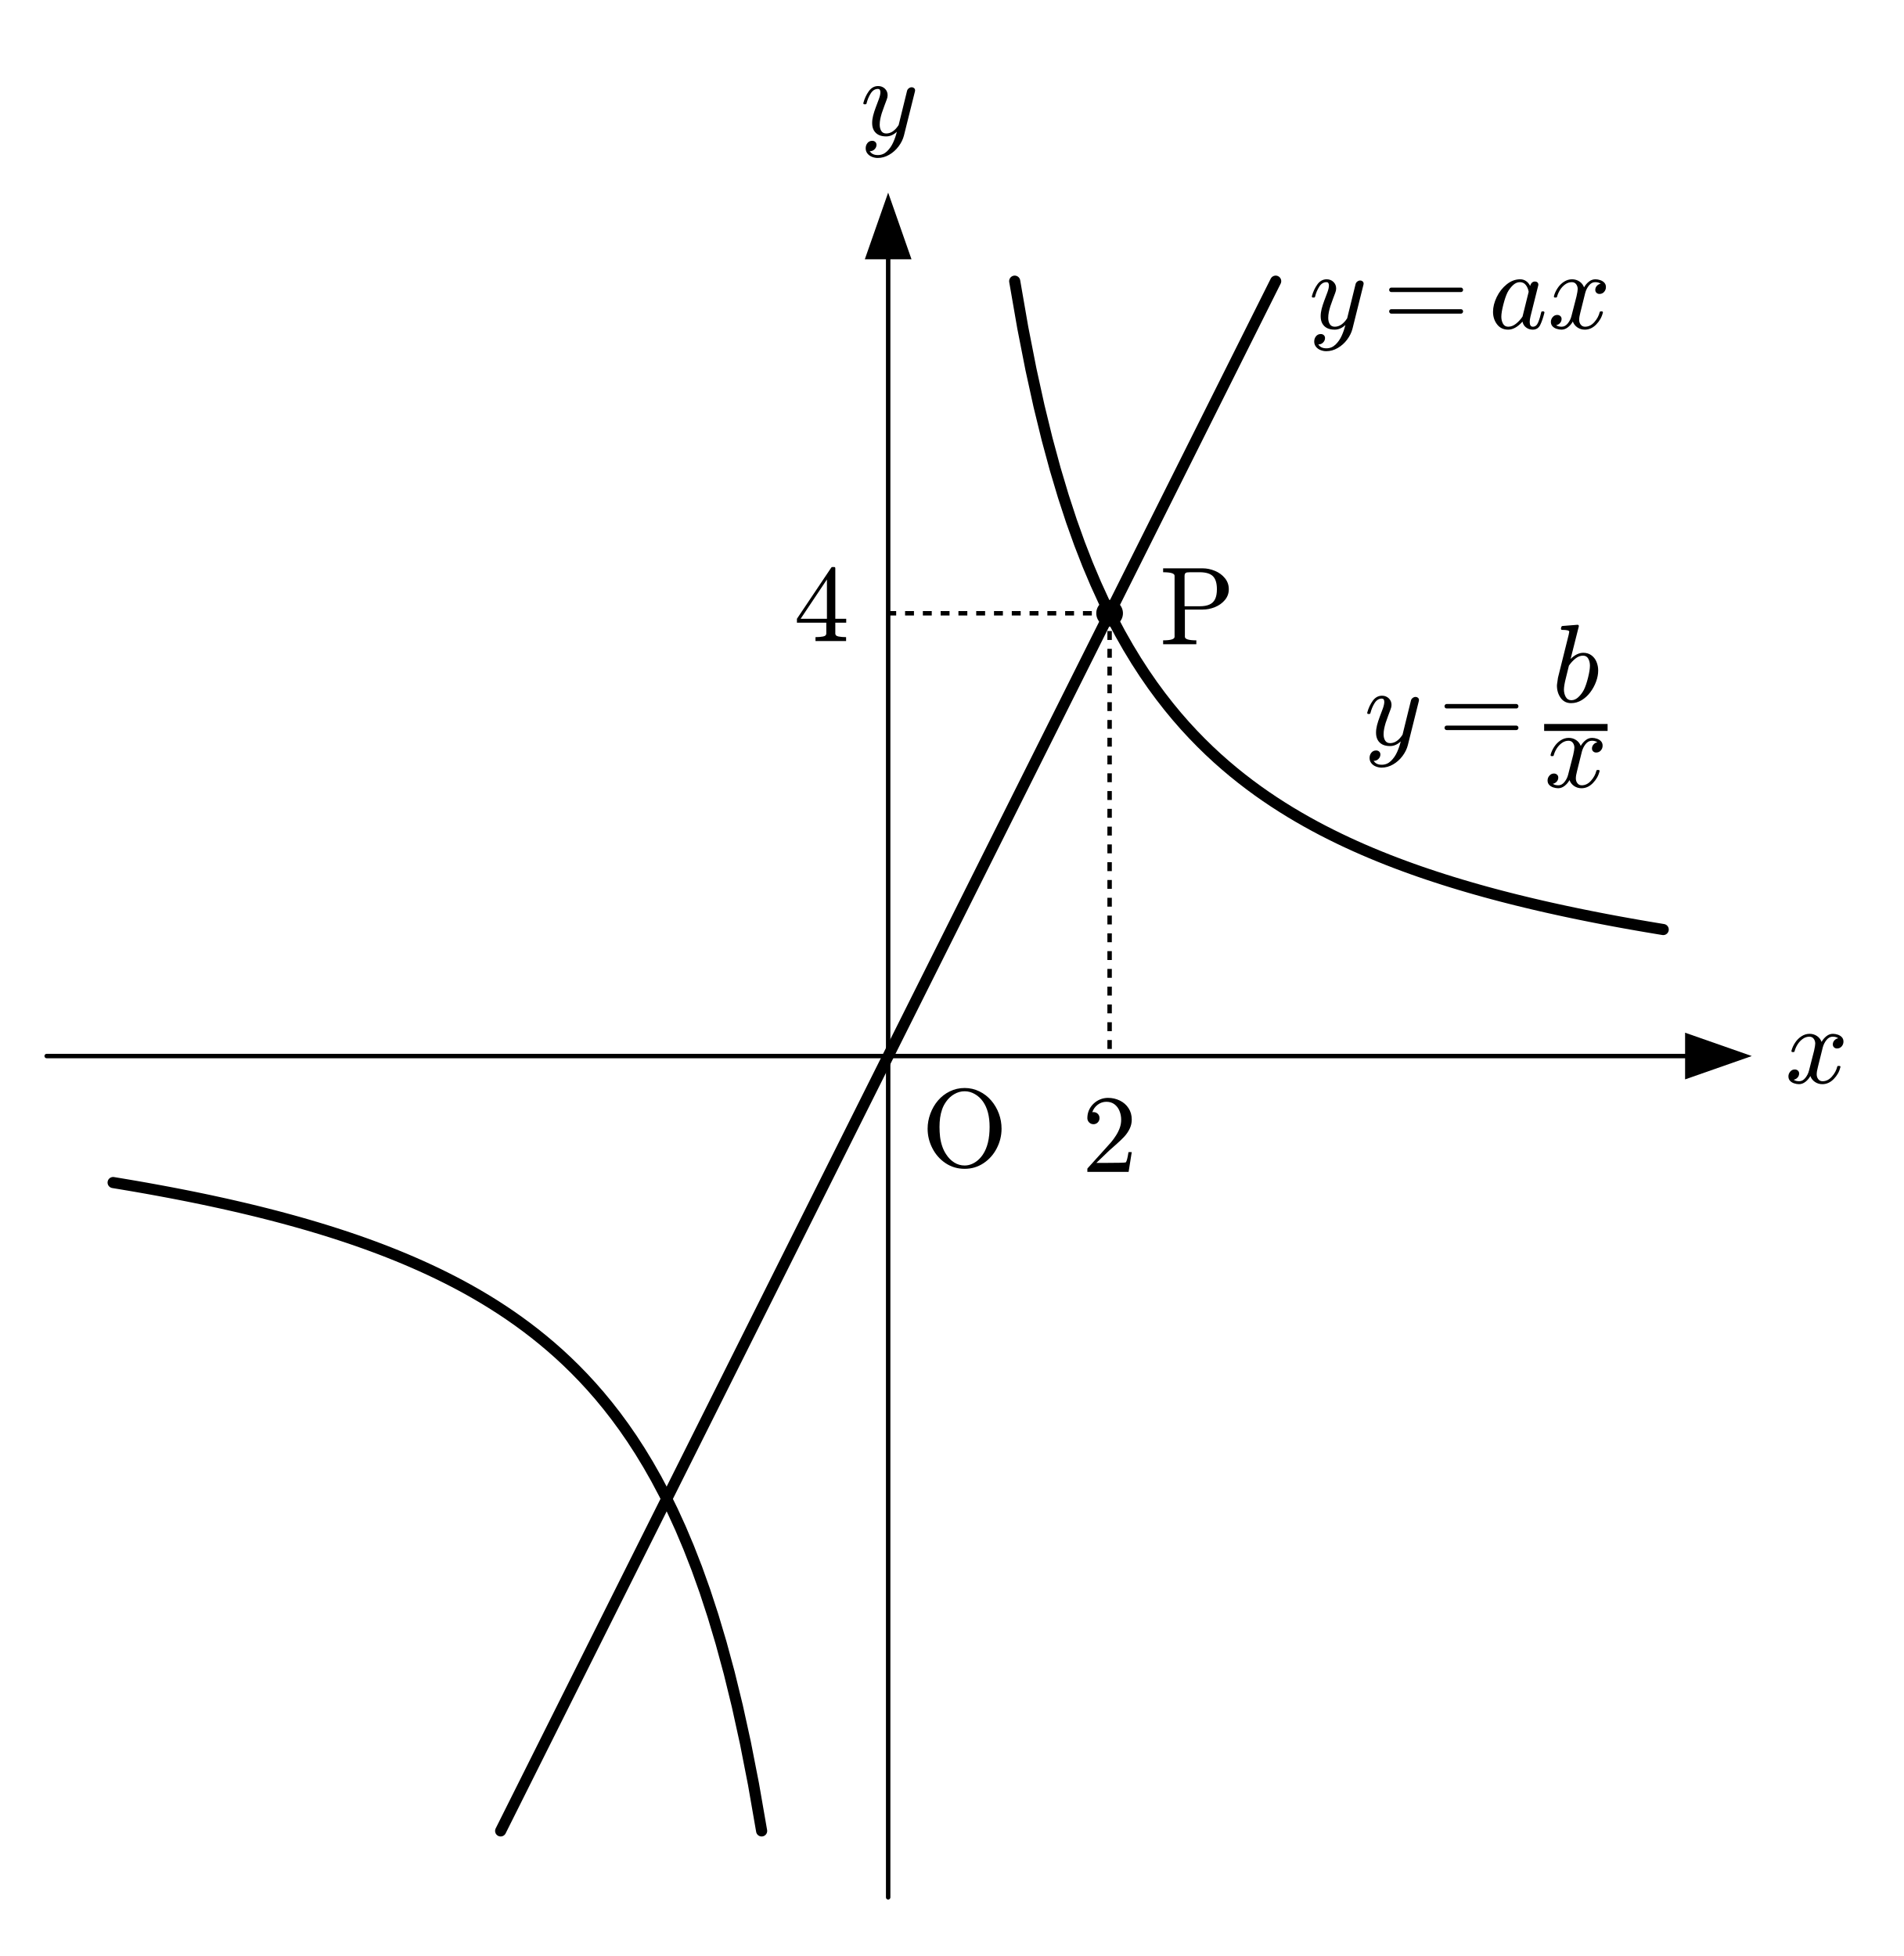
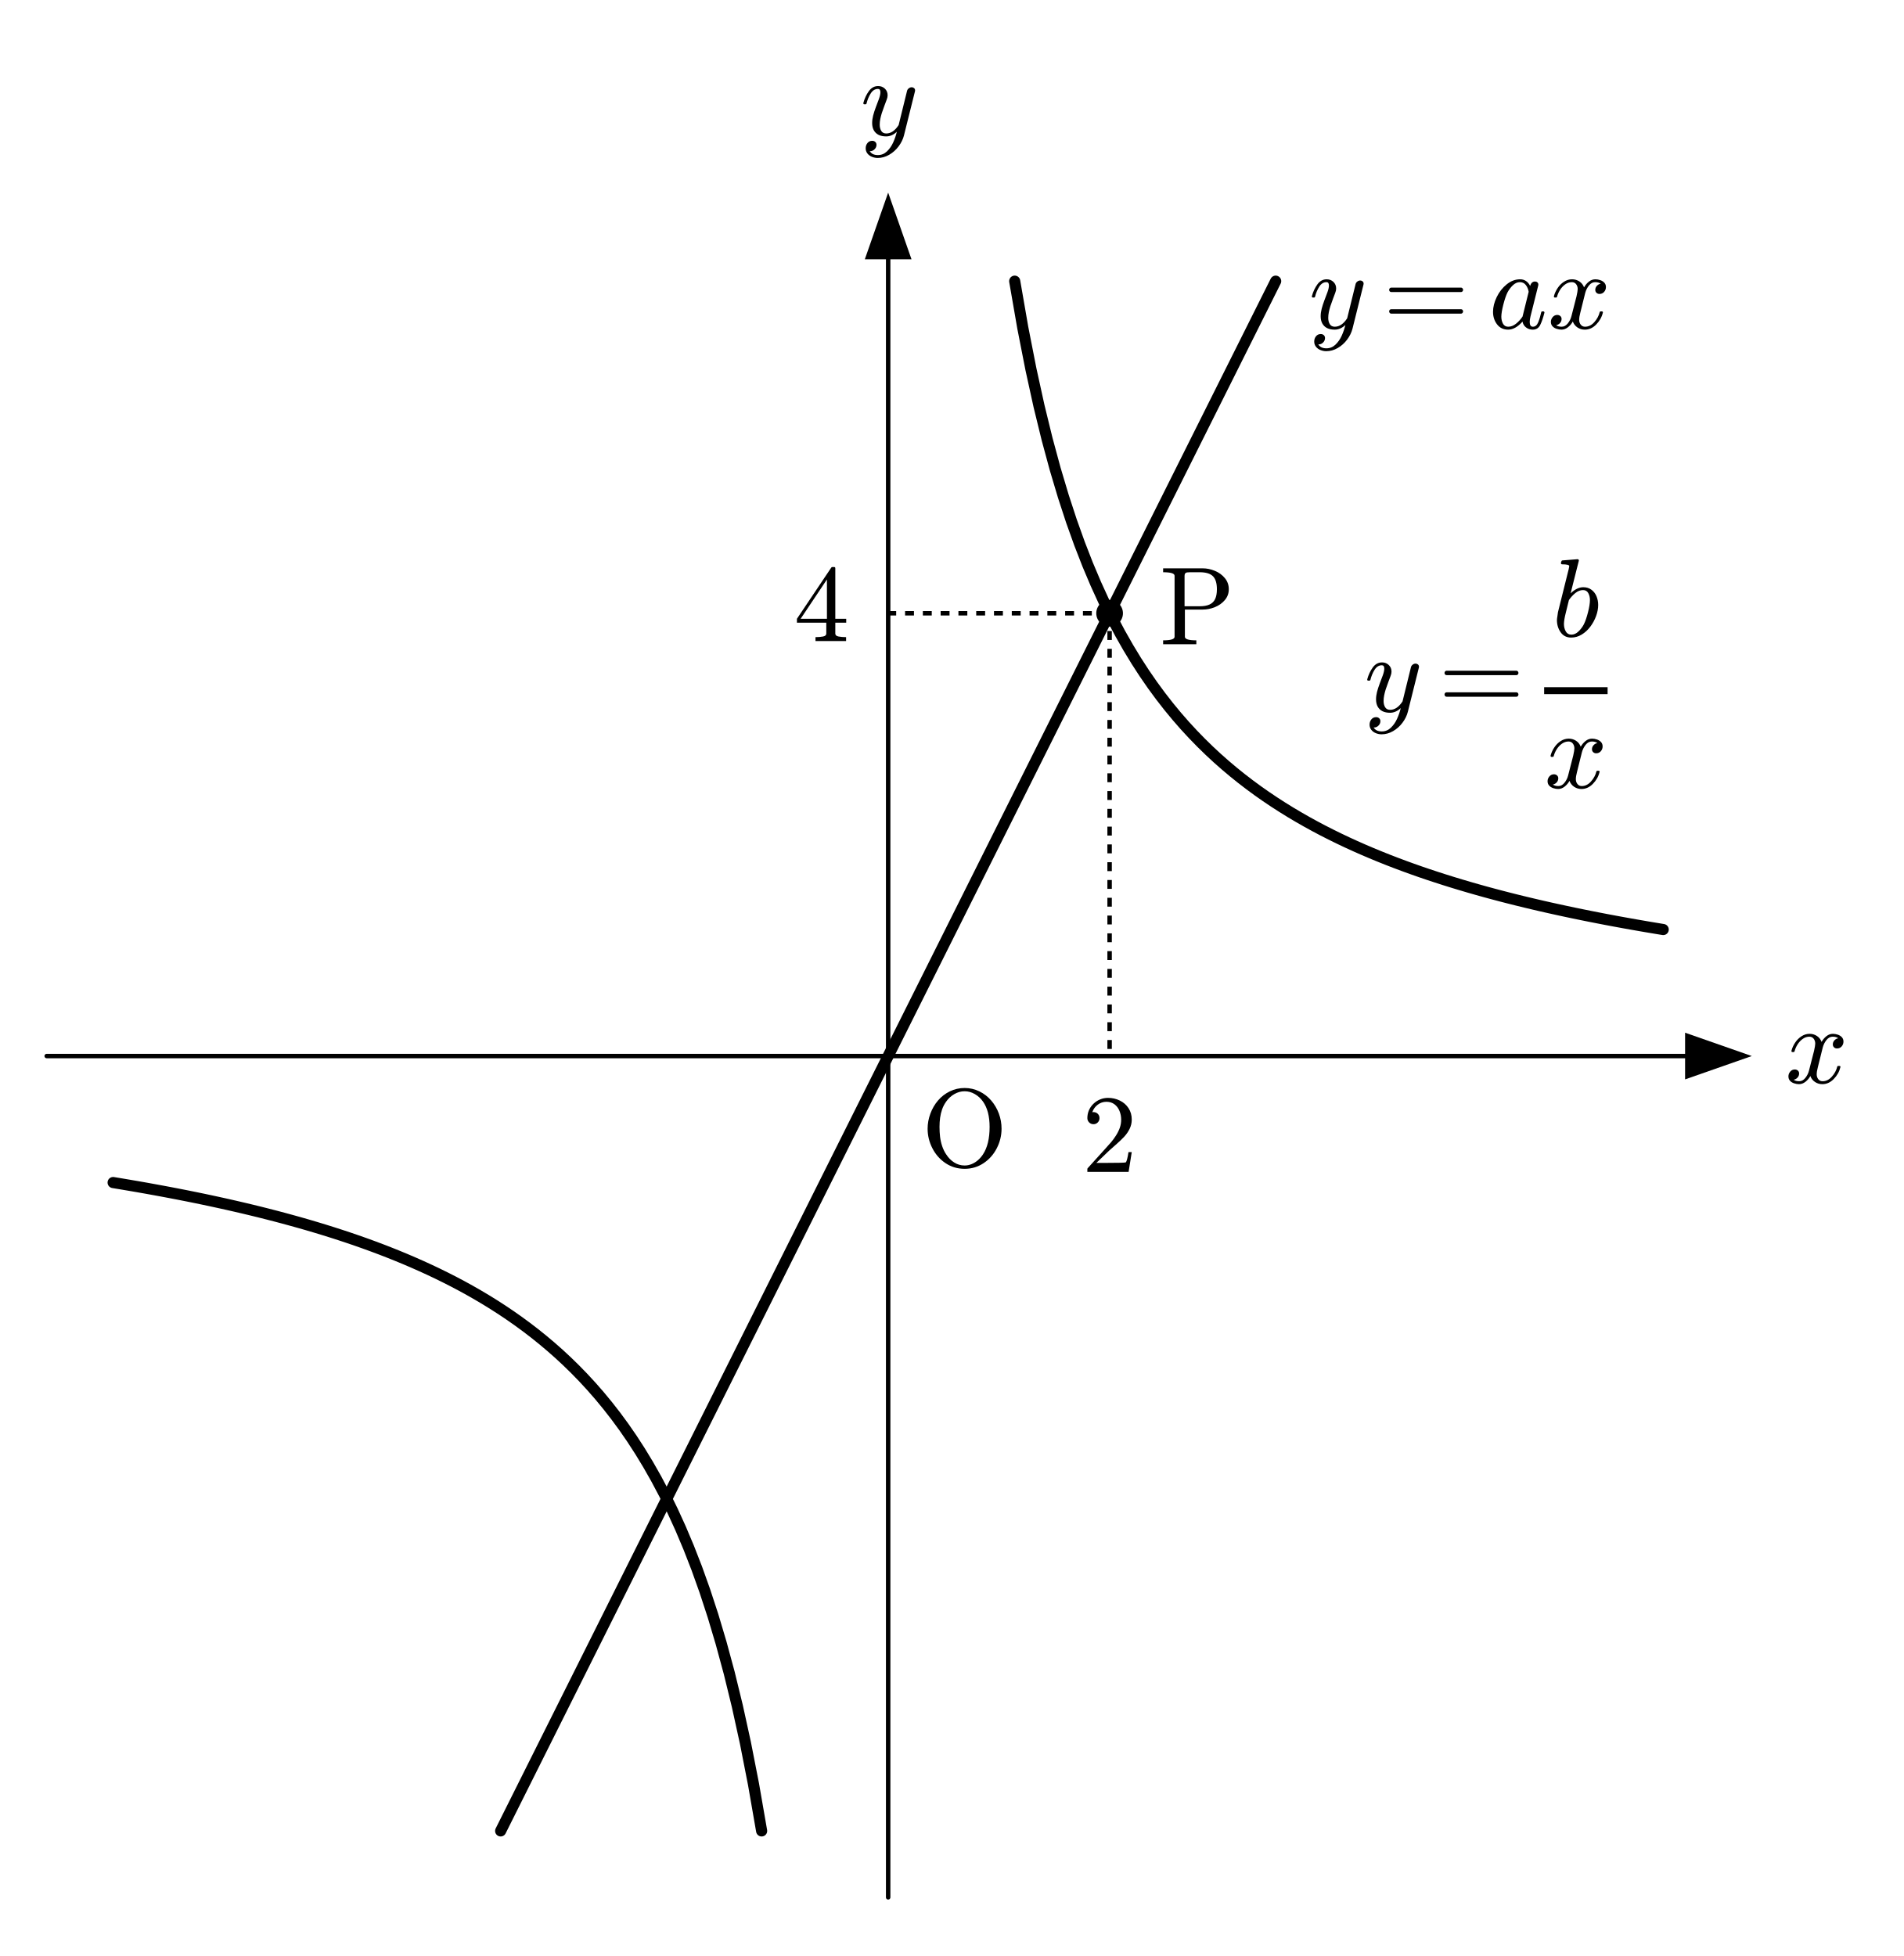
<svg xmlns="http://www.w3.org/2000/svg" xmlns:xlink="http://www.w3.org/1999/xlink" width="171.238pt" height="176pt" viewBox="0 0 171.238 176" version="1.1">
  <defs>
    <style type="text/css">*{stroke-linejoin: round; stroke-linecap: butt}</style>
  </defs>
  <g id="figure_1">
    <g id="patch_1">
      <path d="M 0 176  L 171.238 176  L 171.238 0  L 0 0  L 0 176  z " style="fill: none; opacity: 0" />
    </g>
    <g id="axes_1">
      <g id="patch_2">
        <path d="M 157.59 95.022  L 151.59 92.922  L 151.59 97.122  z " clip-path="url(#p5cb19e4c2c)" />
      </g>
      <g id="patch_3">
        <path d="M 79.899 17.331  L 77.799 23.331  L 81.999 23.331  z " clip-path="url(#p5cb19e4c2c)" />
      </g>
      <g id="line2d_1">
        <path d="M 4.2 95.022  L 151.59 95.022  " clip-path="url(#p5cb19e4c2c)" style="fill: none; stroke: #000000; stroke-width: 0.4; stroke-linecap: round" />
      </g>
      <g id="line2d_2">
        <path d="M 79.899 170.721  L 79.899 23.331  " clip-path="url(#p5cb19e4c2c)" style="fill: none; stroke: #000000; stroke-width: 0.4; stroke-linecap: round" />
      </g>
      <g id="line2d_3">
        <path d="M 45.038 164.745  L 114.76 25.299  " clip-path="url(#p5cb19e4c2c)" style="fill: none; stroke: #000000; stroke-linecap: round" />
      </g>
      <g id="line2d_4">
        <path d="M 91.282 25.299  L 92.011 29.497  L 92.741 33.218  L 93.47 36.539  L 94.199 39.521  L 94.928 42.214  L 95.658 44.658  L 96.387 46.886  L 97.116 48.924  L 97.845 50.798  L 98.575 52.524  L 99.304 54.121  L 100.033 55.603  L 100.762 56.981  L 101.492 58.265  L 102.221 59.466  L 102.95 60.591  L 103.679 61.647  L 104.409 62.64  L 105.138 63.576  L 105.867 64.459  L 106.596 65.294  L 107.326 66.084  L 108.055 66.833  L 108.784 67.545  L 109.513 68.222  L 110.243 68.866  L 110.972 69.48  L 111.701 70.065  L 112.43 70.625  L 113.159 71.16  L 113.889 71.672  L 114.618 72.162  L 115.347 72.632  L 116.076 73.084  L 116.806 73.517  L 117.535 73.934  L 118.264 74.335  L 118.993 74.721  L 119.723 75.092  L 120.452 75.451  L 121.181 75.797  L 121.91 76.13  L 122.64 76.453  L 123.369 76.764  L 124.098 77.065  L 124.827 77.357  L 125.557 77.639  L 126.286 77.912  L 127.015 78.177  L 127.744 78.434  L 128.474 78.683  L 129.203 78.924  L 129.932 79.159  L 130.661 79.387  L 131.391 79.608  L 132.12 79.824  L 132.849 80.033  L 133.578 80.237  L 134.308 80.435  L 135.037 80.628  L 135.766 80.816  L 136.495 80.999  L 137.224 81.177  L 137.954 81.351  L 138.683 81.521  L 139.412 81.686  L 140.141 81.847  L 140.871 82.005  L 141.6 82.159  L 142.329 82.309  L 143.058 82.456  L 143.788 82.599  L 144.517 82.74  L 145.246 82.877  L 145.975 83.011  L 146.705 83.142  L 147.434 83.27  L 148.163 83.396  L 148.892 83.518  L 149.622 83.639  " clip-path="url(#p5cb19e4c2c)" style="fill: none; stroke: #000000; stroke-linecap: round" />
      </g>
      <g id="line2d_5">
        <path d="M 68.516 164.745  L 67.786 160.547  L 67.057 156.826  L 66.328 153.505  L 65.599 150.523  L 64.869 147.83  L 64.14 145.386  L 63.411 143.159  L 62.682 141.12  L 61.952 139.247  L 61.223 137.52  L 60.494 135.923  L 59.765 134.441  L 59.035 133.063  L 58.306 131.779  L 57.577 130.578  L 56.848 129.453  L 56.119 128.397  L 55.389 127.404  L 54.66 126.469  L 53.931 125.585  L 53.202 124.751  L 52.472 123.96  L 51.743 123.211  L 51.014 122.499  L 50.285 121.822  L 49.555 121.178  L 48.826 120.564  L 48.097 119.979  L 47.368 119.419  L 46.638 118.884  L 45.909 118.372  L 45.18 117.882  L 44.451 117.412  L 43.721 116.96  L 42.992 116.527  L 42.263 116.11  L 41.534 115.709  L 40.804 115.323  L 40.075 114.952  L 39.346 114.593  L 38.617 114.248  L 37.887 113.914  L 37.158 113.592  L 36.429 113.28  L 35.7 112.979  L 34.97 112.687  L 34.241 112.405  L 33.512 112.132  L 32.783 111.867  L 32.054 111.61  L 31.324 111.361  L 30.595 111.12  L 29.866 110.885  L 29.137 110.657  L 28.407 110.436  L 27.678 110.22  L 26.949 110.011  L 26.22 109.808  L 25.49 109.609  L 24.761 109.416  L 24.032 109.229  L 23.303 109.045  L 22.573 108.867  L 21.844 108.693  L 21.115 108.524  L 20.386 108.358  L 19.656 108.197  L 18.927 108.039  L 18.198 107.885  L 17.469 107.735  L 16.739 107.588  L 16.01 107.445  L 15.281 107.305  L 14.552 107.168  L 13.822 107.034  L 13.093 106.902  L 12.364 106.774  L 11.635 106.649  L 10.905 106.526  L 10.176 106.405  " clip-path="url(#p5cb19e4c2c)" style="fill: none; stroke: #000000; stroke-linecap: round" />
      </g>
      <g id="line2d_6">
        <path d="M 99.82 55.181  L 99.82 95.022  " clip-path="url(#p5cb19e4c2c)" style="fill: none; stroke-dasharray: 0.8,0.8; stroke-dashoffset: 0; stroke: #000000; stroke-width: 0.4" />
      </g>
      <g id="line2d_7">
        <path d="M 99.82 55.181  L 79.899 55.181  " clip-path="url(#p5cb19e4c2c)" style="fill: none; stroke-dasharray: 0.8,0.8; stroke-dashoffset: 0; stroke: #000000; stroke-width: 0.4" />
      </g>
      <g id="text_1">
        <g transform="translate(160.578 97.52207) scale(0.1 -0.1)">
          <defs>
            <path id="Cmmi10-78" d="M 500 184  Q 613 97 819 97  Q 1019 97 1172 289  Q 1325 481 1381 709  L 1672 1844  Q 1741 2153 1741 2266  Q 1741 2425 1652 2544  Q 1563 2663 1403 2663  Q 1200 2663 1022 2536  Q 844 2409 722 2214  Q 600 2019 550 1819  Q 538 1778 500 1778  L 422 1778  Q 372 1778 372 1838  L 372 1856  Q 434 2094 584 2320  Q 734 2547 951 2687  Q 1169 2828 1416 2828  Q 1650 2828 1839 2703  Q 2028 2578 2106 2363  Q 2216 2559 2386 2693  Q 2556 2828 2759 2828  Q 2897 2828 3040 2779  Q 3184 2731 3275 2631  Q 3366 2531 3366 2381  Q 3366 2219 3261 2101  Q 3156 1984 2994 1984  Q 2891 1984 2822 2050  Q 2753 2116 2753 2216  Q 2753 2350 2845 2451  Q 2938 2553 3066 2572  Q 2950 2663 2747 2663  Q 2541 2663 2389 2472  Q 2238 2281 2175 2047  L 1894 916  Q 1825 659 1825 494  Q 1825 331 1917 214  Q 2009 97 2163 97  Q 2463 97 2698 361  Q 2934 625 3009 941  Q 3022 978 3059 978  L 3138 978  Q 3163 978 3178 961  Q 3194 944 3194 922  Q 3194 916 3188 903  Q 3097 522 2806 225  Q 2516 -72 2150 -72  Q 1916 -72 1727 54  Q 1538 181 1459 397  Q 1359 209 1182 68  Q 1006 -72 806 -72  Q 669 -72 523 -23  Q 378 25 287 125  Q 197 225 197 378  Q 197 528 301 651  Q 406 775 563 775  Q 669 775 741 711  Q 813 647 813 544  Q 813 409 723 309  Q 634 209 500 184  z " transform="scale(0.015625)" />
          </defs>
          <use xlink:href="#Cmmi10-78" transform="translate(0 0.8125)" />
        </g>
      </g>
      <g id="text_2">
        <g transform="translate(77.39893 12.24295) scale(0.1 -0.1)">
          <defs>
            <path id="Cmmi10-79" d="M 538 -916  Q 672 -1147 1006 -1147  Q 1309 -1147 1531 -934  Q 1753 -722 1889 -420  Q 2025 -119 2100 197  Q 1816 -72 1484 -72  Q 1231 -72 1053 15  Q 875 103 776 276  Q 678 450 678 697  Q 678 906 734 1126  Q 791 1347 892 1617  Q 994 1888 1069 2088  Q 1153 2322 1153 2472  Q 1153 2663 1013 2663  Q 759 2663 595 2402  Q 431 2141 353 1819  Q 341 1778 300 1778  L 225 1778  Q 172 1778 172 1838  L 172 1856  Q 275 2238 487 2533  Q 700 2828 1025 2828  Q 1253 2828 1411 2678  Q 1569 2528 1569 2297  Q 1569 2178 1516 2047  Q 1488 1969 1388 1706  Q 1288 1444 1234 1272  Q 1181 1100 1147 934  Q 1113 769 1113 603  Q 1113 391 1203 244  Q 1294 97 1491 97  Q 1888 97 2203 581  L 2688 2553  Q 2709 2638 2787 2698  Q 2866 2759 2956 2759  Q 3034 2759 3092 2709  Q 3150 2659 3150 2578  Q 3150 2541 3144 2528  L 2509 -19  Q 2425 -347 2200 -647  Q 1975 -947 1658 -1130  Q 1341 -1313 997 -1313  Q 831 -1313 668 -1248  Q 506 -1184 406 -1056  Q 306 -928 306 -756  Q 306 -581 409 -453  Q 513 -325 684 -325  Q 788 -325 858 -389  Q 928 -453 928 -556  Q 928 -703 818 -812  Q 709 -922 563 -922  Q 556 -919 550 -917  Q 544 -916 538 -916  z " transform="scale(0.015625)" />
          </defs>
          <use xlink:href="#Cmmi10-79" transform="translate(0 0.8125)" />
        </g>
      </g>
      <g id="text_3">
        <g transform="translate(82.88704 104.9492) scale(0.1 -0.1)">
          <defs>
            <path id="Cmr10-4f" d="M 2491 -141  Q 1881 -141 1395 182  Q 909 506 634 1042  Q 359 1578 359 2169  Q 359 2606 517 3034  Q 675 3463 958 3794  Q 1241 4125 1637 4319  Q 2034 4513 2491 4513  Q 2944 4513 3342 4317  Q 3741 4122 4025 3787  Q 4309 3453 4462 3037  Q 4616 2622 4616 2169  Q 4616 1578 4341 1042  Q 4066 506 3578 182  Q 3091 -141 2491 -141  z M 1428 691  Q 1616 397 1891 223  Q 2166 50 2491 50  Q 2700 50 2901 134  Q 3103 219 3267 366  Q 3431 513 3547 691  Q 3928 1266 3928 2272  Q 3928 3194 3547 3731  Q 3359 4000 3079 4162  Q 2800 4325 2491 4325  Q 2178 4325 1897 4162  Q 1616 4000 1428 3731  Q 1278 3522 1195 3286  Q 1113 3050 1078 2797  Q 1044 2544 1044 2272  Q 1044 1981 1076 1704  Q 1109 1428 1198 1162  Q 1288 897 1428 691  z " transform="scale(0.015625)" />
          </defs>
          <use xlink:href="#Cmr10-4f" />
        </g>
      </g>
      <g id="text_4">
        <g transform="translate(104.3019 57.96944) scale(0.1 -0.1)">
          <defs>
            <path id="Cmr10-50" d="M 213 0  L 213 225  Q 872 225 872 428  L 872 3944  Q 872 4147 213 4147  L 213 4372  L 2491 4372  Q 2841 4372 3191 4228  Q 3541 4084 3767 3809  Q 3994 3534 3994 3169  Q 3994 2813 3766 2544  Q 3538 2275 3191 2136  Q 2844 1997 2491 1997  L 1466 1997  L 1466 428  Q 1466 225 2125 225  L 2125 0  L 213 0  z M 1447 2188  L 2316 2188  Q 2669 2188 2887 2289  Q 3106 2391 3207 2605  Q 3309 2819 3309 3169  Q 3309 3691 3079 3919  Q 2850 4147 2316 4147  L 1772 4147  Q 1656 4147 1592 4137  Q 1528 4128 1487 4083  Q 1447 4038 1447 3944  L 1447 2188  z " transform="scale(0.015625)" />
          </defs>
          <use xlink:href="#Cmr10-50" />
        </g>
      </g>
      <g id="text_5">
        <g transform="translate(97.31969 105.4473) scale(0.1 -0.1)">
          <defs>
            <path id="Cmr10-32" d="M 319 0  L 319 172  Q 319 188 331 206  L 1325 1306  Q 1550 1550 1690 1715  Q 1831 1881 1968 2097  Q 2106 2313 2186 2536  Q 2266 2759 2266 3009  Q 2266 3272 2169 3511  Q 2072 3750 1880 3894  Q 1688 4038 1416 4038  Q 1138 4038 916 3870  Q 694 3703 603 3438  Q 628 3444 672 3444  Q 816 3444 917 3347  Q 1019 3250 1019 3097  Q 1019 2950 917 2848  Q 816 2747 672 2747  Q 522 2747 420 2851  Q 319 2956 319 3097  Q 319 3338 409 3548  Q 500 3759 670 3923  Q 841 4088 1055 4175  Q 1269 4263 1509 4263  Q 1875 4263 2190 4108  Q 2506 3953 2690 3670  Q 2875 3388 2875 3009  Q 2875 2731 2753 2481  Q 2631 2231 2440 2026  Q 2250 1822 1953 1562  Q 1656 1303 1563 1216  L 838 519  L 1453 519  Q 1906 519 2211 526  Q 2516 534 2534 550  Q 2609 631 2688 1141  L 2875 1141  L 2694 0  L 319 0  z " transform="scale(0.015625)" />
          </defs>
          <use xlink:href="#Cmr10-32" />
        </g>
      </g>
      <g id="text_6">
        <g transform="translate(71.41279 57.68053) scale(0.1 -0.1)">
          <defs>
            <path id="Cmr10-34" d="M 178 1056  L 178 1281  L 2156 4231  Q 2178 4263 2222 4263  L 2316 4263  Q 2388 4263 2388 4191  L 2388 1281  L 3016 1281  L 3016 1056  L 2388 1056  L 2388 428  Q 2388 297 2575 261  Q 2763 225 3009 225  L 3009 0  L 1247 0  L 1247 225  Q 1494 225 1681 261  Q 1869 297 1869 428  L 1869 1056  L 178 1056  z M 391 1281  L 1906 1281  L 1906 3547  L 391 1281  z " transform="scale(0.015625)" />
          </defs>
          <use xlink:href="#Cmr10-34" />
        </g>
      </g>
      <g id="text_7">
        <g transform="translate(117.7484 29.63052) scale(0.1 -0.1)">
          <defs>
            <path id="Cmr10-3d" d="M 481 850  Q 428 850 393 890  Q 359 931 359 978  Q 359 1031 393 1068  Q 428 1106 481 1106  L 4500 1106  Q 4547 1106 4581 1068  Q 4616 1031 4616 978  Q 4616 931 4581 890  Q 4547 850 4500 850  L 481 850  z M 481 2094  Q 428 2094 393 2131  Q 359 2169 359 2222  Q 359 2269 393 2309  Q 428 2350 481 2350  L 4500 2350  Q 4547 2350 4581 2309  Q 4616 2269 4616 2222  Q 4616 2169 4581 2131  Q 4547 2094 4500 2094  L 481 2094  z " transform="scale(0.015625)" />
            <path id="Cmmi10-61" d="M 1113 -72  Q 709 -72 476 233  Q 244 538 244 953  Q 244 1363 456 1803  Q 669 2244 1030 2536  Q 1391 2828 1806 2828  Q 1997 2828 2147 2725  Q 2297 2622 2381 2444  Q 2453 2700 2663 2700  Q 2744 2700 2798 2651  Q 2853 2603 2853 2522  Q 2853 2503 2851 2493  Q 2850 2484 2847 2472  L 2400 684  Q 2356 494 2356 372  Q 2356 97 2541 97  Q 2741 97 2845 351  Q 2950 606 3022 941  Q 3034 978 3072 978  L 3150 978  Q 3175 978 3190 956  Q 3206 934 3206 916  Q 3094 469 2961 198  Q 2828 -72 2528 -72  Q 2313 -72 2147 54  Q 1981 181 1941 391  Q 1528 -72 1113 -72  z M 1119 97  Q 1350 97 1567 270  Q 1784 444 1941 678  Q 1947 684 1947 697  L 2291 2088  L 2297 2106  Q 2259 2334 2132 2498  Q 2006 2663 1791 2663  Q 1575 2663 1389 2486  Q 1203 2309 1075 2069  Q 950 1813 836 1366  Q 722 919 722 672  Q 722 450 817 273  Q 913 97 1119 97  z " transform="scale(0.015625)" />
          </defs>
          <use xlink:href="#Cmmi10-79" transform="translate(0 0.8125)" />
          <use xlink:href="#Cmr10-3d" transform="translate(66.58203 0.8125)" />
          <use xlink:href="#Cmmi10-61" transform="translate(161.8262 0.8125)" />
          <use xlink:href="#Cmmi10-78" transform="translate(214.6094 0.8125)" />
        </g>
      </g>
      <g id="text_8">
-         <g transform="translate(122.7286 67.11715) scale(0.1 -0.1)">
+         <g transform="translate(122.7286 64.11715) scale(0.1 -0.1)">
          <defs>
            <path id="Cmmi10-62" d="M 1106 -72  Q 719 -72 503 231  Q 288 534 288 941  Q 288 1000 317 1173  Q 347 1347 347 1388  L 966 3872  Q 991 3981 997 4044  Q 997 4147 581 4147  Q 519 4147 519 4231  Q 522 4247 533 4287  Q 544 4328 561 4350  Q 578 4372 609 4372  L 1472 4441  Q 1550 4441 1550 4359  L 1075 2472  Q 1438 2828 1806 2828  Q 2078 2828 2273 2684  Q 2469 2541 2566 2306  Q 2663 2072 2663 1806  Q 2663 1497 2542 1167  Q 2422 838 2209 555  Q 1997 272 1712 100  Q 1428 -72 1106 -72  z M 1119 97  Q 1338 97 1528 280  Q 1719 463 1838 691  Q 1966 947 2077 1386  Q 2188 1825 2188 2088  Q 2188 2316 2092 2489  Q 1997 2663 1791 2663  Q 1559 2663 1348 2492  Q 1138 2322 978 2088  L 800 1363  Q 697 959 691 716  Q 691 475 795 286  Q 900 97 1119 97  z " transform="scale(0.015625)" />
          </defs>
-           <use xlink:href="#Cmmi10-79" transform="translate(0 0.984375)" />
-           <use xlink:href="#Cmr10-3d" transform="translate(66.58203 0.984375)" />
-           <use xlink:href="#Cmmi10-62" transform="translate(168.8262 39.60938)" />
-           <use xlink:href="#Cmmi10-78" transform="translate(161.8262 -36.95312)" />
-           <path d="M 161.826 13.484  L 161.826 19.734  L 218.906 19.734  L 218.906 13.484  L 161.826 13.484  z " />
+           <use xlink:href="#Cmmi10-79" transform="translate(0 0.958575)" />
+           <use xlink:href="#Cmr10-3d" transform="translate(66.58203 0.958575)" />
+           <use xlink:href="#Cmmi10-62" transform="translate(168.8262 68.60938)" />
+           <use xlink:href="#Cmmi10-78" transform="translate(161.8262 -67.63653)" />
+           <path d="M 161.826 16.584  L 161.826 22.834  L 218.906 22.834  L 218.906 16.584  L 161.826 16.584  z " />
        </g>
      </g>
      <g id="line2d_8">
        <defs>
          <path id="m576663cfbb" d="M 0 1.2  C 0.318 1.2 0.623 1.074 0.849 0.849  C 1.074 0.623 1.2 0.318 1.2 0  C 1.2 -0.318 1.074 -0.623 0.849 -0.849  C 0.623 -1.074 0.318 -1.2 0 -1.2  C -0.318 -1.2 -0.623 -1.074 -0.849 -0.849  C -1.074 -0.623 -1.2 -0.318 -1.2 0  C -1.2 0.318 -1.074 0.623 -0.849 0.849  C -0.623 1.074 -0.318 1.2 0 1.2  z " />
        </defs>
        <g clip-path="url(#p5cb19e4c2c)">
          <use xlink:href="#m576663cfbb" x="99.82" y="55.181" />
        </g>
      </g>
    </g>
  </g>
  <defs>
    <clipPath id="p5cb19e4c2c">
      <rect x="0" y="0" width="171.238" height="176" />
    </clipPath>
  </defs>
</svg>
